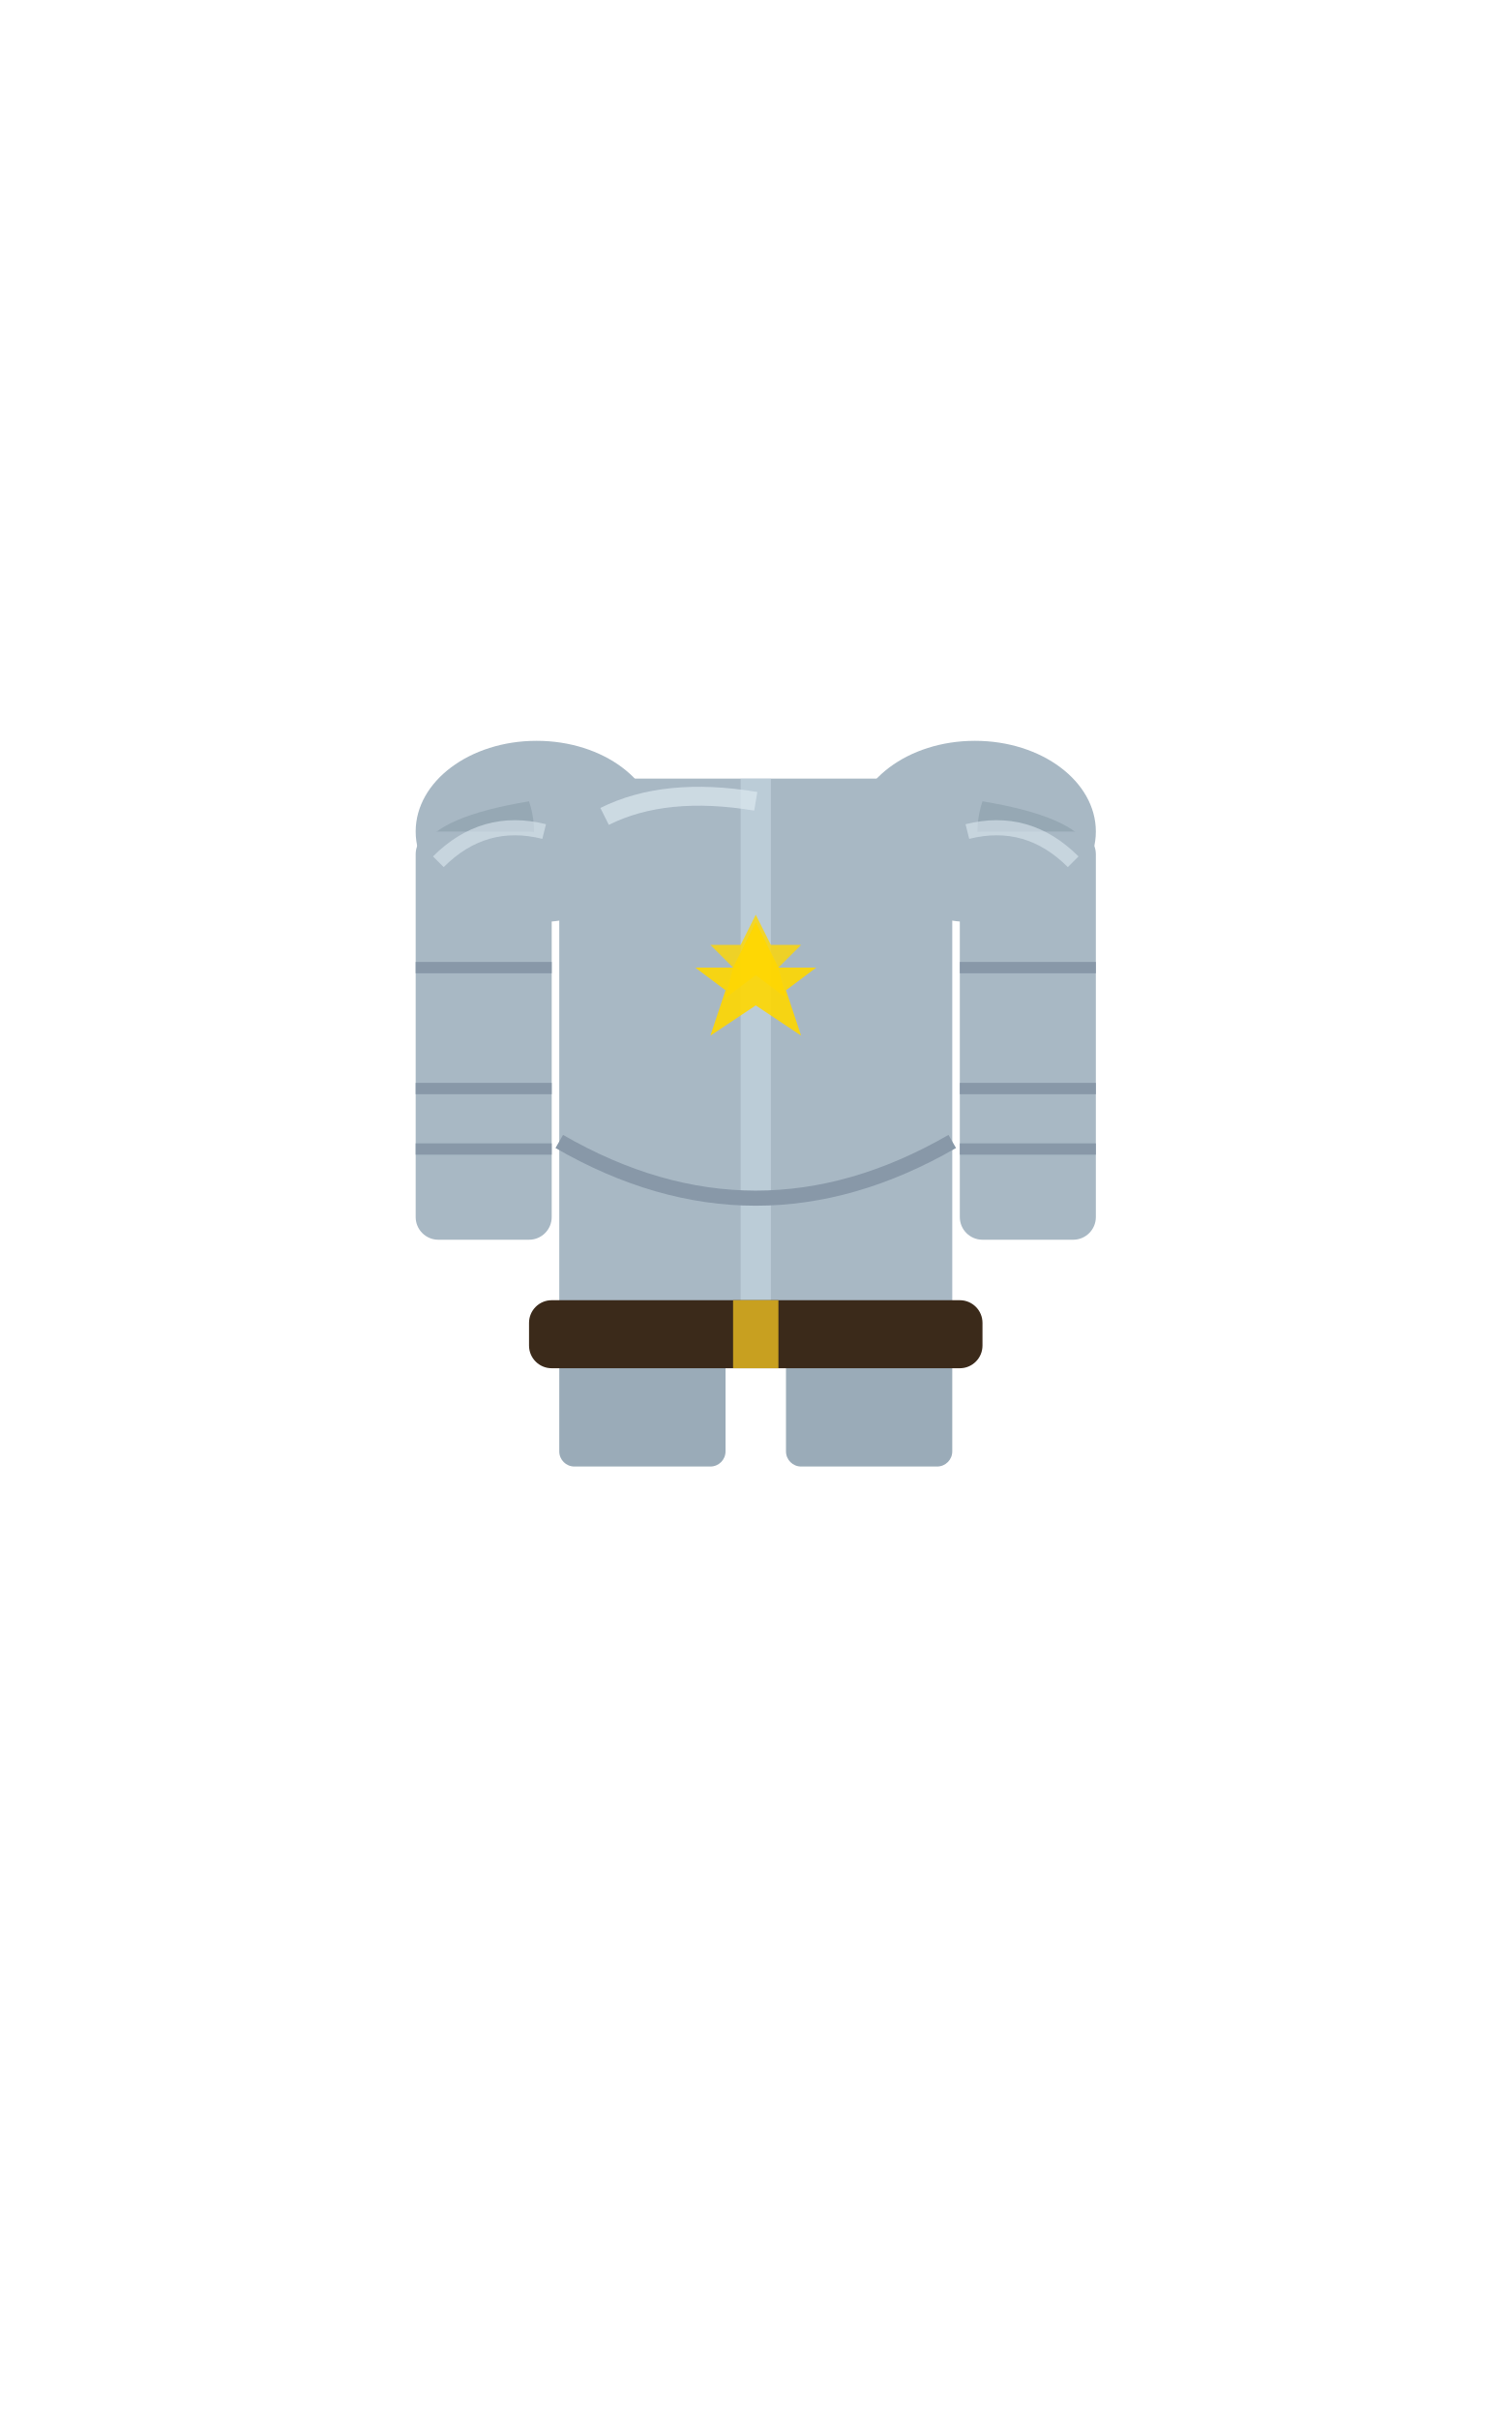
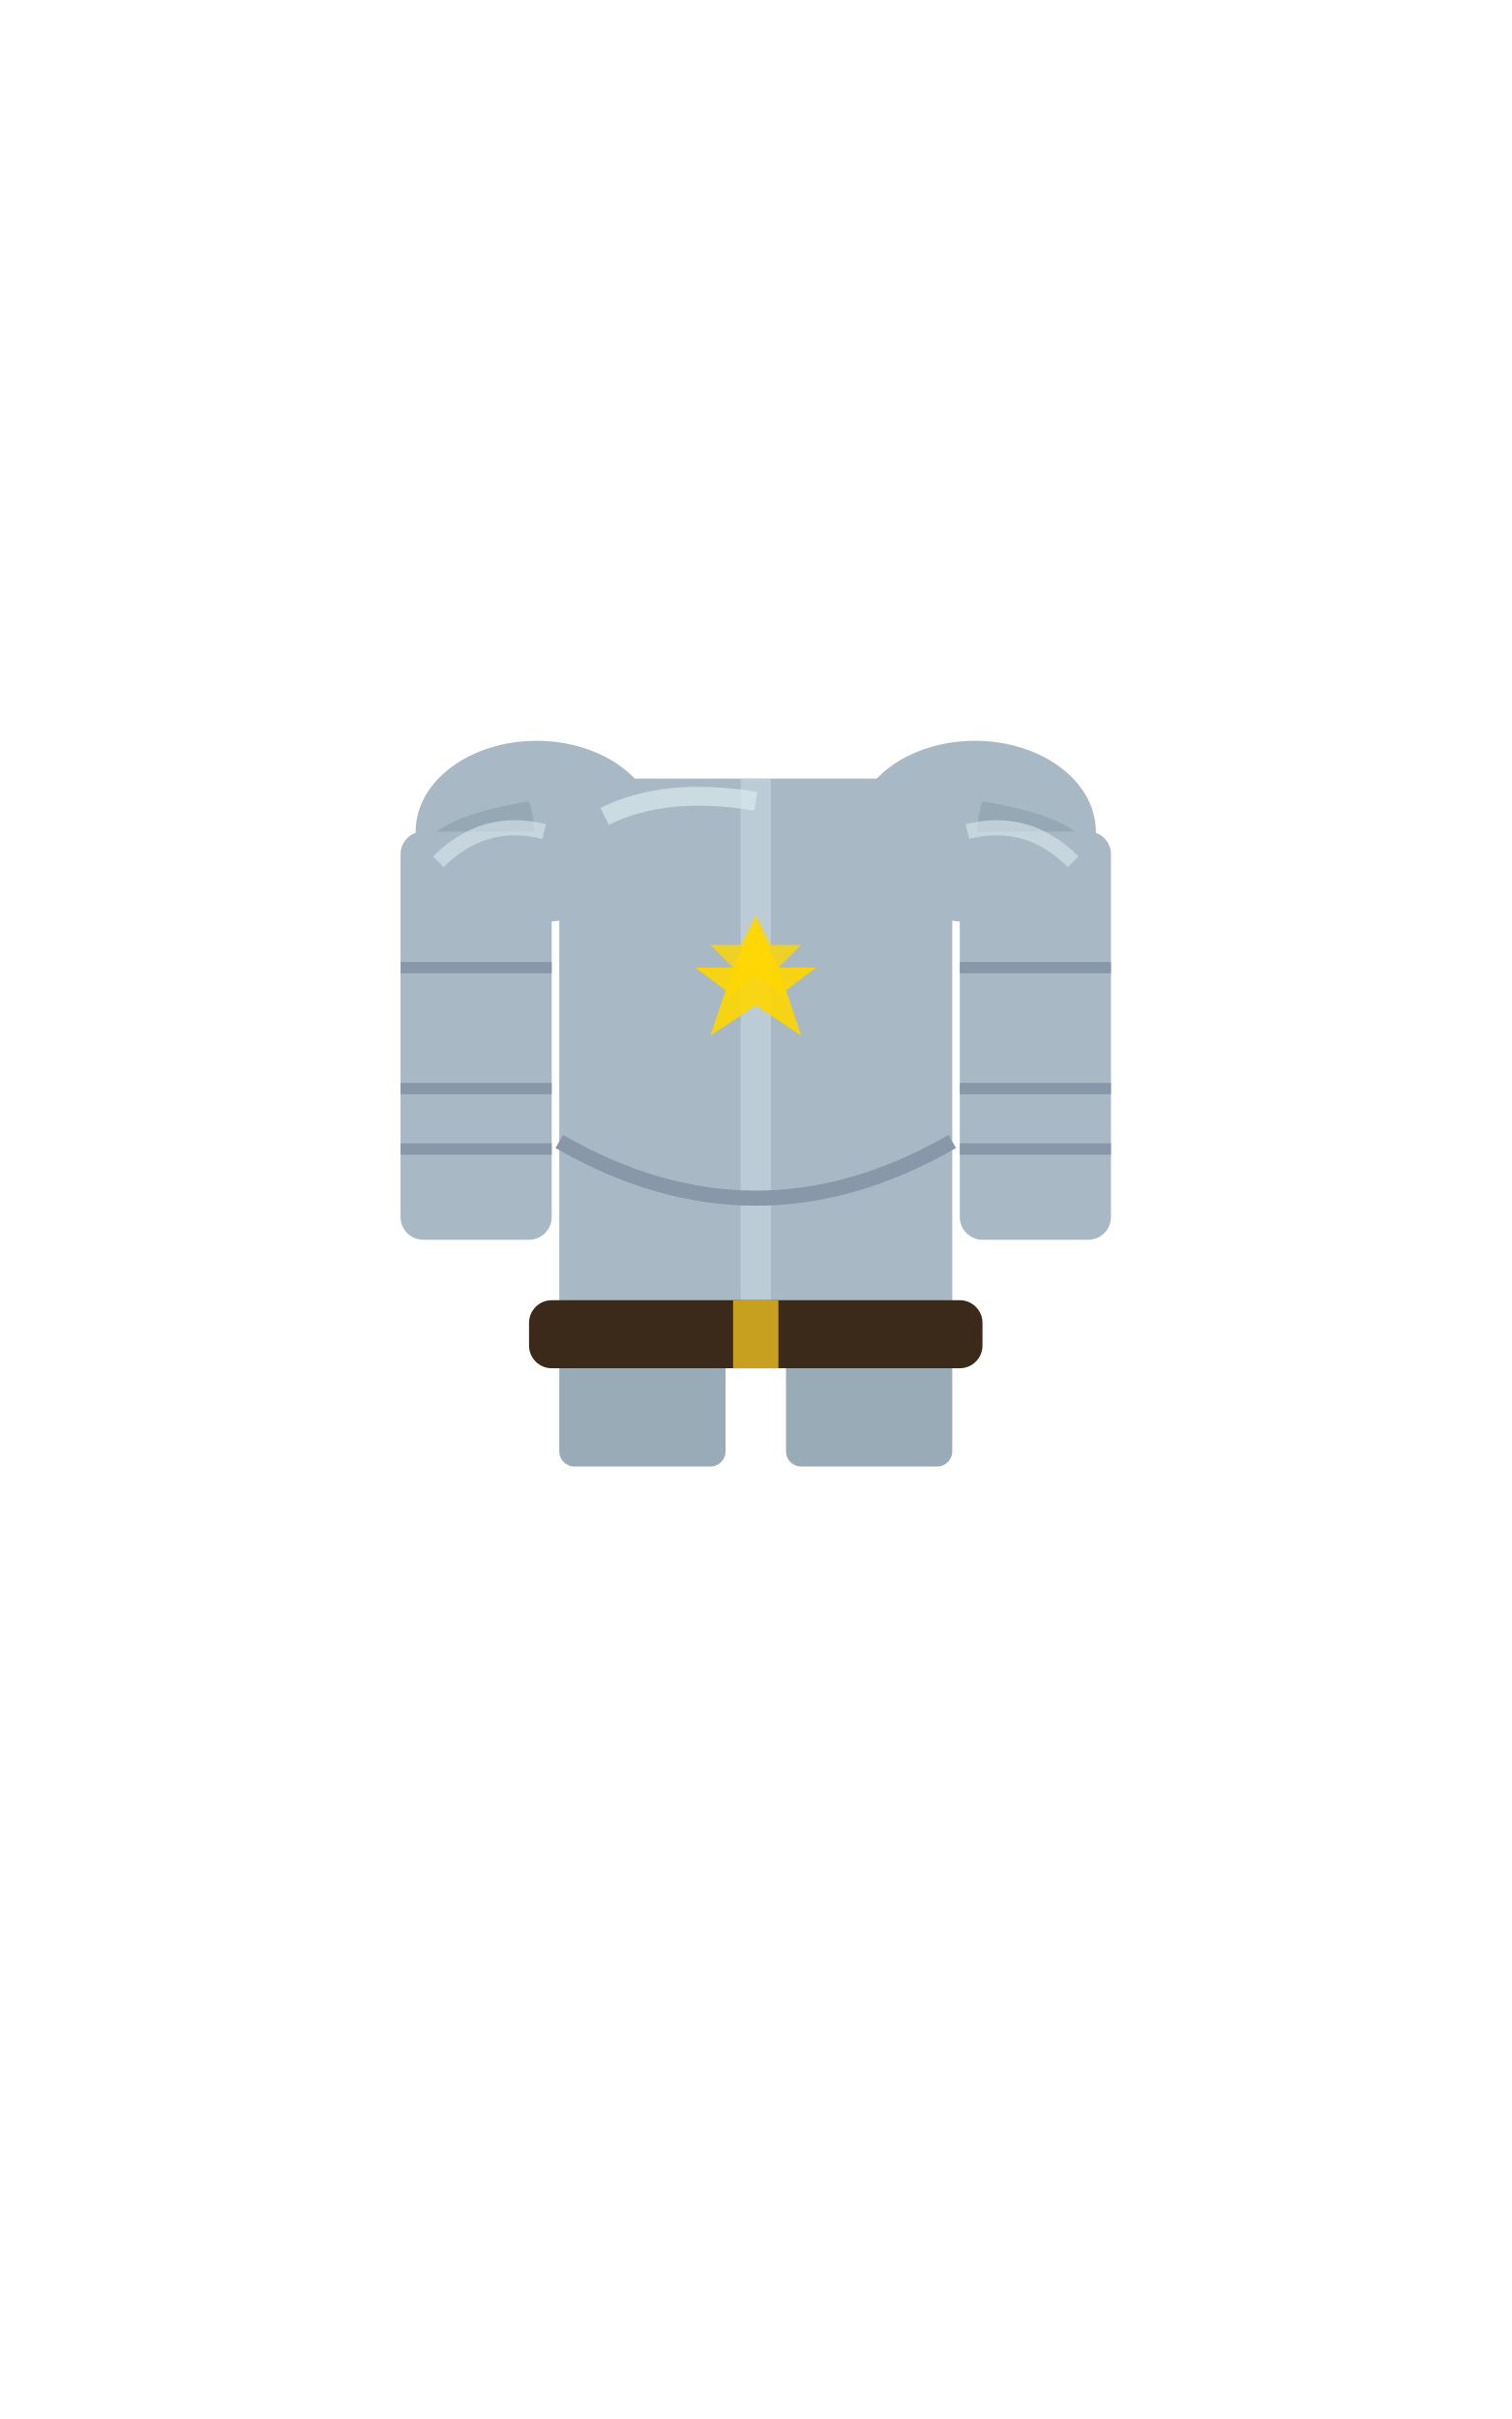
<svg xmlns="http://www.w3.org/2000/svg" viewBox="0 0 200 320" width="200" height="320">
  <g transform="translate(0,36)">
    <rect x="74" y="67" width="52" height="76" fill="#A8B8C4" rx="4" />
    <path d="M100 67 L100 143" stroke="#C8D8E4" stroke-width="4" opacity="0.6" />
    <path d="M74 115 Q100 130 126 115" stroke="#8898A8" stroke-width="2" fill="none" />
    <ellipse cx="71" cy="74" rx="16" ry="12" fill="#A8B8C4" />
    <ellipse cx="129" cy="74" rx="16" ry="12" fill="#A8B8C4" />
    <path d="M56 76 Q58 72 70 70 Q72 76 68 82 Q60 84 56 76" fill="#96A8B4" />
    <path d="M144 76 Q142 72 130 70 Q128 76 132 82 Q140 84 144 76" fill="#96A8B4" />
-     <rect x="55" y="74" width="18" height="54" fill="#A8B8C4" rx="3" />
-     <rect x="127" y="74" width="18" height="54" fill="#A8B8C4" rx="3" />
-     <line x1="55" y1="92" x2="73" y2="92" stroke="#8898A8" stroke-width="1.5" />
-     <line x1="55" y1="108" x2="73" y2="108" stroke="#8898A8" stroke-width="1.5" />
-     <line x1="55" y1="116" x2="73" y2="116" stroke="#8898A8" stroke-width="1.5" />
-     <line x1="127" y1="92" x2="145" y2="92" stroke="#8898A8" stroke-width="1.5" />
-     <line x1="127" y1="108" x2="145" y2="108" stroke="#8898A8" stroke-width="1.5" />
-     <line x1="127" y1="116" x2="145" y2="116" stroke="#8898A8" stroke-width="1.5" />
+     <rect x="53" y="74" width="20" height="54" fill="#A8B8C4" rx="3" />
+     <rect x="127" y="74" width="20" height="54" fill="#A8B8C4" rx="3" />
+     <line x1="53" y1="92" x2="73" y2="92" stroke="#8898A8" stroke-width="1.5" />
+     <line x1="53" y1="108" x2="73" y2="108" stroke="#8898A8" stroke-width="1.5" />
+     <line x1="53" y1="116" x2="73" y2="116" stroke="#8898A8" stroke-width="1.5" />
+     <line x1="127" y1="92" x2="147" y2="92" stroke="#8898A8" stroke-width="1.5" />
+     <line x1="127" y1="108" x2="147" y2="108" stroke="#8898A8" stroke-width="1.5" />
+     <line x1="127" y1="116" x2="147" y2="116" stroke="#8898A8" stroke-width="1.5" />
    <rect x="74" y="138" width="22" height="20" fill="#9AABB8" rx="2" />
    <rect x="104" y="138" width="22" height="20" fill="#9AABB8" rx="2" />
    <rect x="70" y="136" width="60" height="9" fill="#3B2A1A" rx="3" />
    <rect x="97" y="136" width="6" height="9" fill="#C8A020" />
    <path d="M80 72 Q88 68 100 70" stroke="#DCE8F0" stroke-width="2.5" fill="none" opacity="0.7" />
    <path d="M58 78 Q64 72 72 74" stroke="#DCE8F0" stroke-width="2" fill="none" opacity="0.6" />
    <path d="M128 74 Q136 72 142 78" stroke="#DCE8F0" stroke-width="2" fill="none" opacity="0.6" />
    <path d="M96 88 L100 80 L104 88 L112 88 L106 94 L108 102 L100 96 L92 102 L94 94 L88 88 Z" fill="#FFD700" opacity="0.8" transform="scale(0.5) translate(100,90)" />
    <path d="M97 92 L100 86 L103 92 L108 92 L104 95 L106 101 L100 97 L94 101 L96 95 L92 92 Z" fill="#FFD700" opacity="0.9" />
  </g>
</svg>
